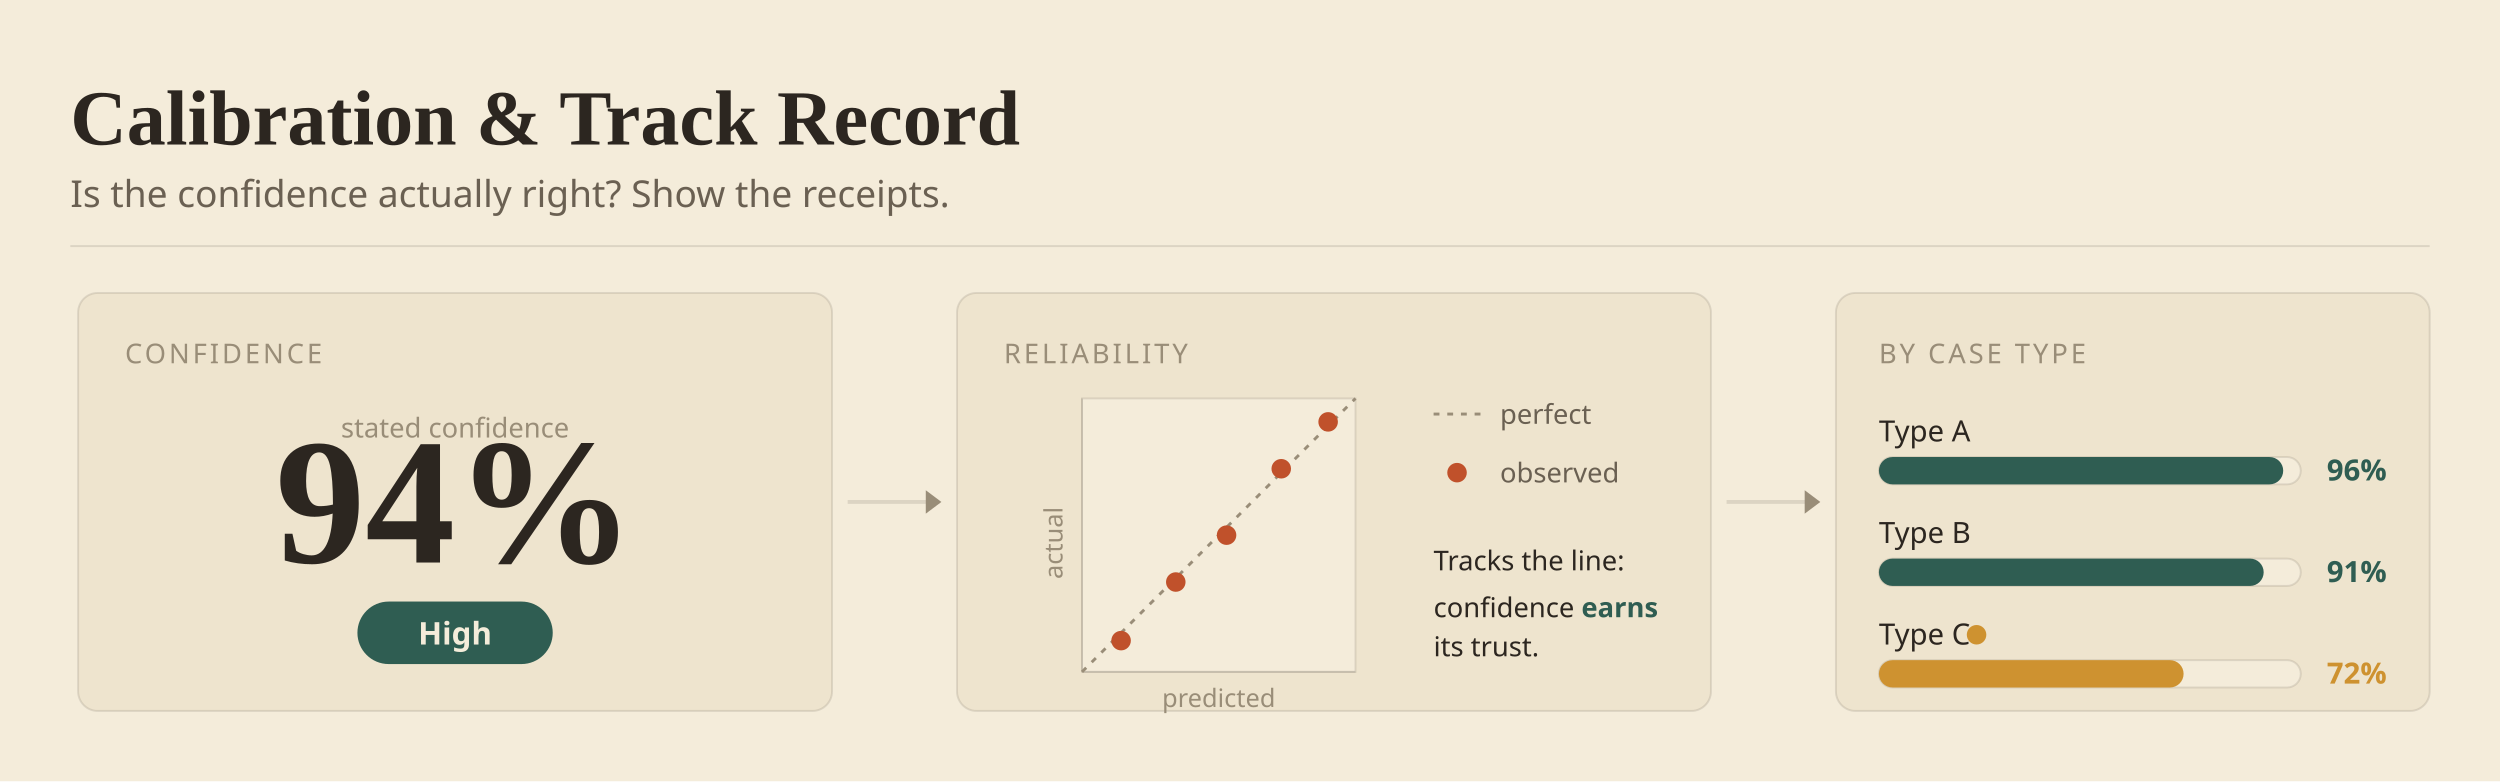
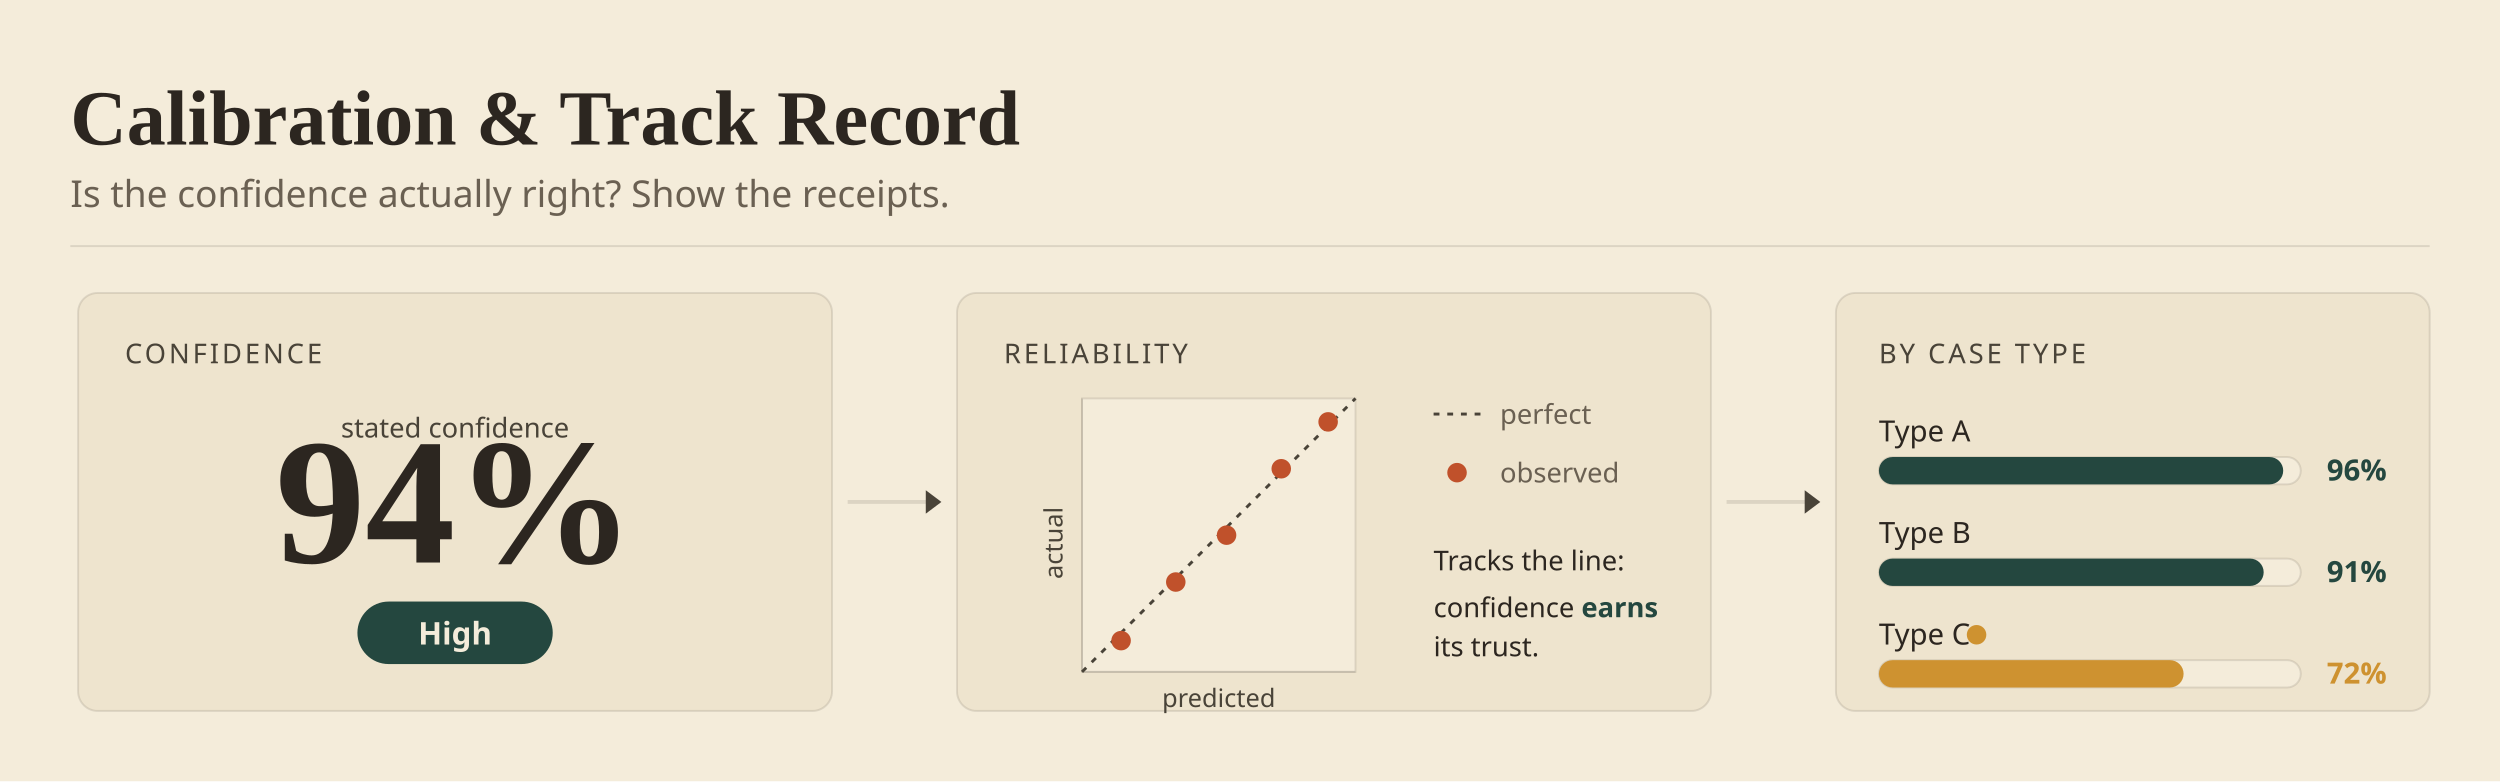
<svg xmlns="http://www.w3.org/2000/svg" viewBox="0 0 1280 400" preserveAspectRatio="xMidYMid meet" role="img" aria-labelledby="t d">
  <rect x="0" y="0" width="1280" height="400" fill="#F4ECDA" />
  <text x="36" y="74" font-family="Georgia, 'Times New Roman', serif" font-size="40" font-weight="bold" fill="#2C2620">Calibration &amp; Track Record</text>
  <text x="36" y="106" font-family="ui-sans-serif, system-ui, sans-serif" font-size="19" fill="#6A6052">Is the confidence actually right? Show the receipts.</text>
  <line x1="36" y1="126" x2="1244" y2="126" stroke="rgba(44,38,32,0.12)" stroke-width="1" />
  <g transform="translate(40,150)">
    <rect x="0" y="0" width="386" height="214" rx="10" fill="#EEE4CE" stroke="rgba(44,38,32,0.12)" stroke-width="1" />
-     <text x="24" y="36" font-family="ui-sans-serif, system-ui, sans-serif" font-size="14" letter-spacing="1.5" fill="#998D78">CONFIDENCE</text>
+     <text x="24" y="36" font-family="ui-sans-serif, system-ui, sans-serif" font-size="14" letter-spacing="1.5" fill="#494338">CONFIDENCE</text>
    <text x="193" y="138" text-anchor="middle" font-family="Georgia, 'Times New Roman', serif" font-size="92" font-weight="bold" fill="#2C2620">94%</text>
-     <rect x="143" y="158" width="100" height="32" rx="16" fill="#2F5D52" />
+     <rect x="143" y="158" width="100" height="32" rx="16" fill="#24473F" />
    <text x="193" y="180" text-anchor="middle" font-family="ui-sans-serif, system-ui, sans-serif" font-size="16" font-weight="bold" fill="#F4ECDA">High</text>
-     <text x="193" y="74" text-anchor="middle" font-family="ui-sans-serif, system-ui, sans-serif" font-size="14" fill="#998D78">stated confidence</text>
+     <text x="193" y="74" text-anchor="middle" font-family="ui-sans-serif, system-ui, sans-serif" font-size="14" fill="#494338">stated confidence</text>
  </g>
  <path d="M 434 257 H 480" fill="none" stroke="rgba(44,38,32,0.12)" stroke-width="2" />
-   <path d="M 474 251 L 482 257 L 474 263 Z" fill="#998D78" />
+   <path d="M 474 251 L 482 257 L 474 263 Z" fill="#494338" />
  <g transform="translate(490,150)">
    <rect x="0" y="0" width="386" height="214" rx="10" fill="#EEE4CE" stroke="rgba(44,38,32,0.12)" stroke-width="1" />
-     <text x="24" y="36" font-family="ui-sans-serif, system-ui, sans-serif" font-size="14" letter-spacing="1.5" fill="#998D78">RELIABILITY</text>
+     <text x="24" y="36" font-family="ui-sans-serif, system-ui, sans-serif" font-size="14" letter-spacing="1.5" fill="#494338">RELIABILITY</text>
    <rect x="64" y="54" width="140" height="140" fill="#F4ECDA" stroke="rgba(44,38,32,0.12)" stroke-width="1" />
    <line x1="64" y1="194" x2="204" y2="194" stroke="rgba(44,38,32,0.12)" stroke-width="1" />
    <line x1="64" y1="54" x2="64" y2="194" stroke="rgba(44,38,32,0.12)" stroke-width="1" />
-     <line x1="64" y1="194" x2="204" y2="54" stroke="#998D78" stroke-width="1.5" stroke-dasharray="3 4" />
+     <line x1="64" y1="194" x2="204" y2="54" stroke="#494338" stroke-width="1.5" stroke-dasharray="3 4" />
    <circle cx="84" cy="178" r="5" fill="#C0512B" />
    <circle cx="112" cy="148" r="5" fill="#C0512B" />
    <circle cx="138" cy="124" r="5" fill="#C0512B" />
    <circle cx="166" cy="90" r="5" fill="#C0512B" />
    <circle cx="190" cy="66" r="5" fill="#C0512B" />
-     <text x="134" y="212" text-anchor="middle" font-family="ui-sans-serif, system-ui, sans-serif" font-size="13" fill="#998D78">predicted</text>
-     <text x="54" y="128" text-anchor="middle" font-family="ui-sans-serif, system-ui, sans-serif" font-size="13" fill="#998D78" transform="rotate(-90 54 128)">actual</text>
-     <line x1="244" y1="62" x2="268" y2="62" stroke="#998D78" stroke-width="1.5" stroke-dasharray="3 4" />
+     <text x="134" y="212" text-anchor="middle" font-family="ui-sans-serif, system-ui, sans-serif" font-size="13" fill="#494338">predicted</text>
+     <text x="54" y="128" text-anchor="middle" font-family="ui-sans-serif, system-ui, sans-serif" font-size="13" fill="#494338" transform="rotate(-90 54 128)">actual</text>
+     <line x1="244" y1="62" x2="268" y2="62" stroke="#494338" stroke-width="1.5" stroke-dasharray="3 4" />
    <text x="278" y="67" font-family="ui-sans-serif, system-ui, sans-serif" font-size="14" fill="#6A6052">perfect</text>
    <circle cx="256" cy="92" r="5" fill="#C0512B" />
    <text x="278" y="97" font-family="ui-sans-serif, system-ui, sans-serif" font-size="14" fill="#6A6052">observed</text>
    <text x="244" y="142" font-family="ui-sans-serif, system-ui, sans-serif" font-size="14" fill="#2C2620">Tracks the line:</text>
-     <text x="244" y="166" font-family="ui-sans-serif, system-ui, sans-serif" font-size="14" fill="#2C2620">confidence <tspan font-weight="bold" fill="#2F5D52">earns</tspan>
+     <text x="244" y="166" font-family="ui-sans-serif, system-ui, sans-serif" font-size="14" fill="#2C2620">confidence <tspan font-weight="bold" fill="#24473F">earns</tspan>
    </text>
    <text x="244" y="186" font-family="ui-sans-serif, system-ui, sans-serif" font-size="14" fill="#2C2620">its trust.</text>
  </g>
  <path d="M 884 257 H 930" fill="none" stroke="rgba(44,38,32,0.12)" stroke-width="2" />
-   <path d="M 924 251 L 932 257 L 924 263 Z" fill="#998D78" />
+   <path d="M 924 251 L 932 257 L 924 263 Z" fill="#494338" />
  <g transform="translate(940,150)">
    <rect x="0" y="0" width="304" height="214" rx="10" fill="#EEE4CE" stroke="rgba(44,38,32,0.12)" stroke-width="1" />
-     <text x="22" y="36" font-family="ui-sans-serif, system-ui, sans-serif" font-size="14" letter-spacing="1.5" fill="#998D78">BY CASE TYPE</text>
+     <text x="22" y="36" font-family="ui-sans-serif, system-ui, sans-serif" font-size="14" letter-spacing="1.5" fill="#494338">BY CASE TYPE</text>
    <text x="22" y="76" font-family="ui-sans-serif, system-ui, sans-serif" font-size="15" fill="#2C2620">Type A</text>
    <rect x="22" y="84" width="216" height="14" rx="7" fill="#F4ECDA" stroke="rgba(44,38,32,0.12)" stroke-width="1" />
-     <rect x="22" y="84" width="207" height="14" rx="7" fill="#2F5D52" />
-     <text x="282" y="96" text-anchor="end" font-family="ui-sans-serif, system-ui, sans-serif" font-size="15" font-weight="bold" fill="#2F5D52">96%</text>
+     <rect x="22" y="84" width="207" height="14" rx="7" fill="#24473F" />
+     <text x="282" y="96" text-anchor="end" font-family="ui-sans-serif, system-ui, sans-serif" font-size="15" font-weight="bold" fill="#24473F">96%</text>
    <text x="22" y="128" font-family="ui-sans-serif, system-ui, sans-serif" font-size="15" fill="#2C2620">Type B</text>
    <rect x="22" y="136" width="216" height="14" rx="7" fill="#F4ECDA" stroke="rgba(44,38,32,0.12)" stroke-width="1" />
-     <rect x="22" y="136" width="197" height="14" rx="7" fill="#2F5D52" />
-     <text x="282" y="148" text-anchor="end" font-family="ui-sans-serif, system-ui, sans-serif" font-size="15" font-weight="bold" fill="#2F5D52">91%</text>
+     <rect x="22" y="136" width="197" height="14" rx="7" fill="#24473F" />
+     <text x="282" y="148" text-anchor="end" font-family="ui-sans-serif, system-ui, sans-serif" font-size="15" font-weight="bold" fill="#24473F">91%</text>
    <text x="22" y="180" font-family="ui-sans-serif, system-ui, sans-serif" font-size="15" fill="#2C2620">Type C</text>
    <circle cx="72" cy="175" r="5" fill="#CE9230" />
    <rect x="22" y="188" width="216" height="14" rx="7" fill="#F4ECDA" stroke="rgba(44,38,32,0.12)" stroke-width="1" />
    <rect x="22" y="188" width="156" height="14" rx="7" fill="#CE9230" />
    <text x="282" y="200" text-anchor="end" font-family="ui-sans-serif, system-ui, sans-serif" font-size="15" font-weight="bold" fill="#CE9230">72%</text>
  </g>
</svg>
